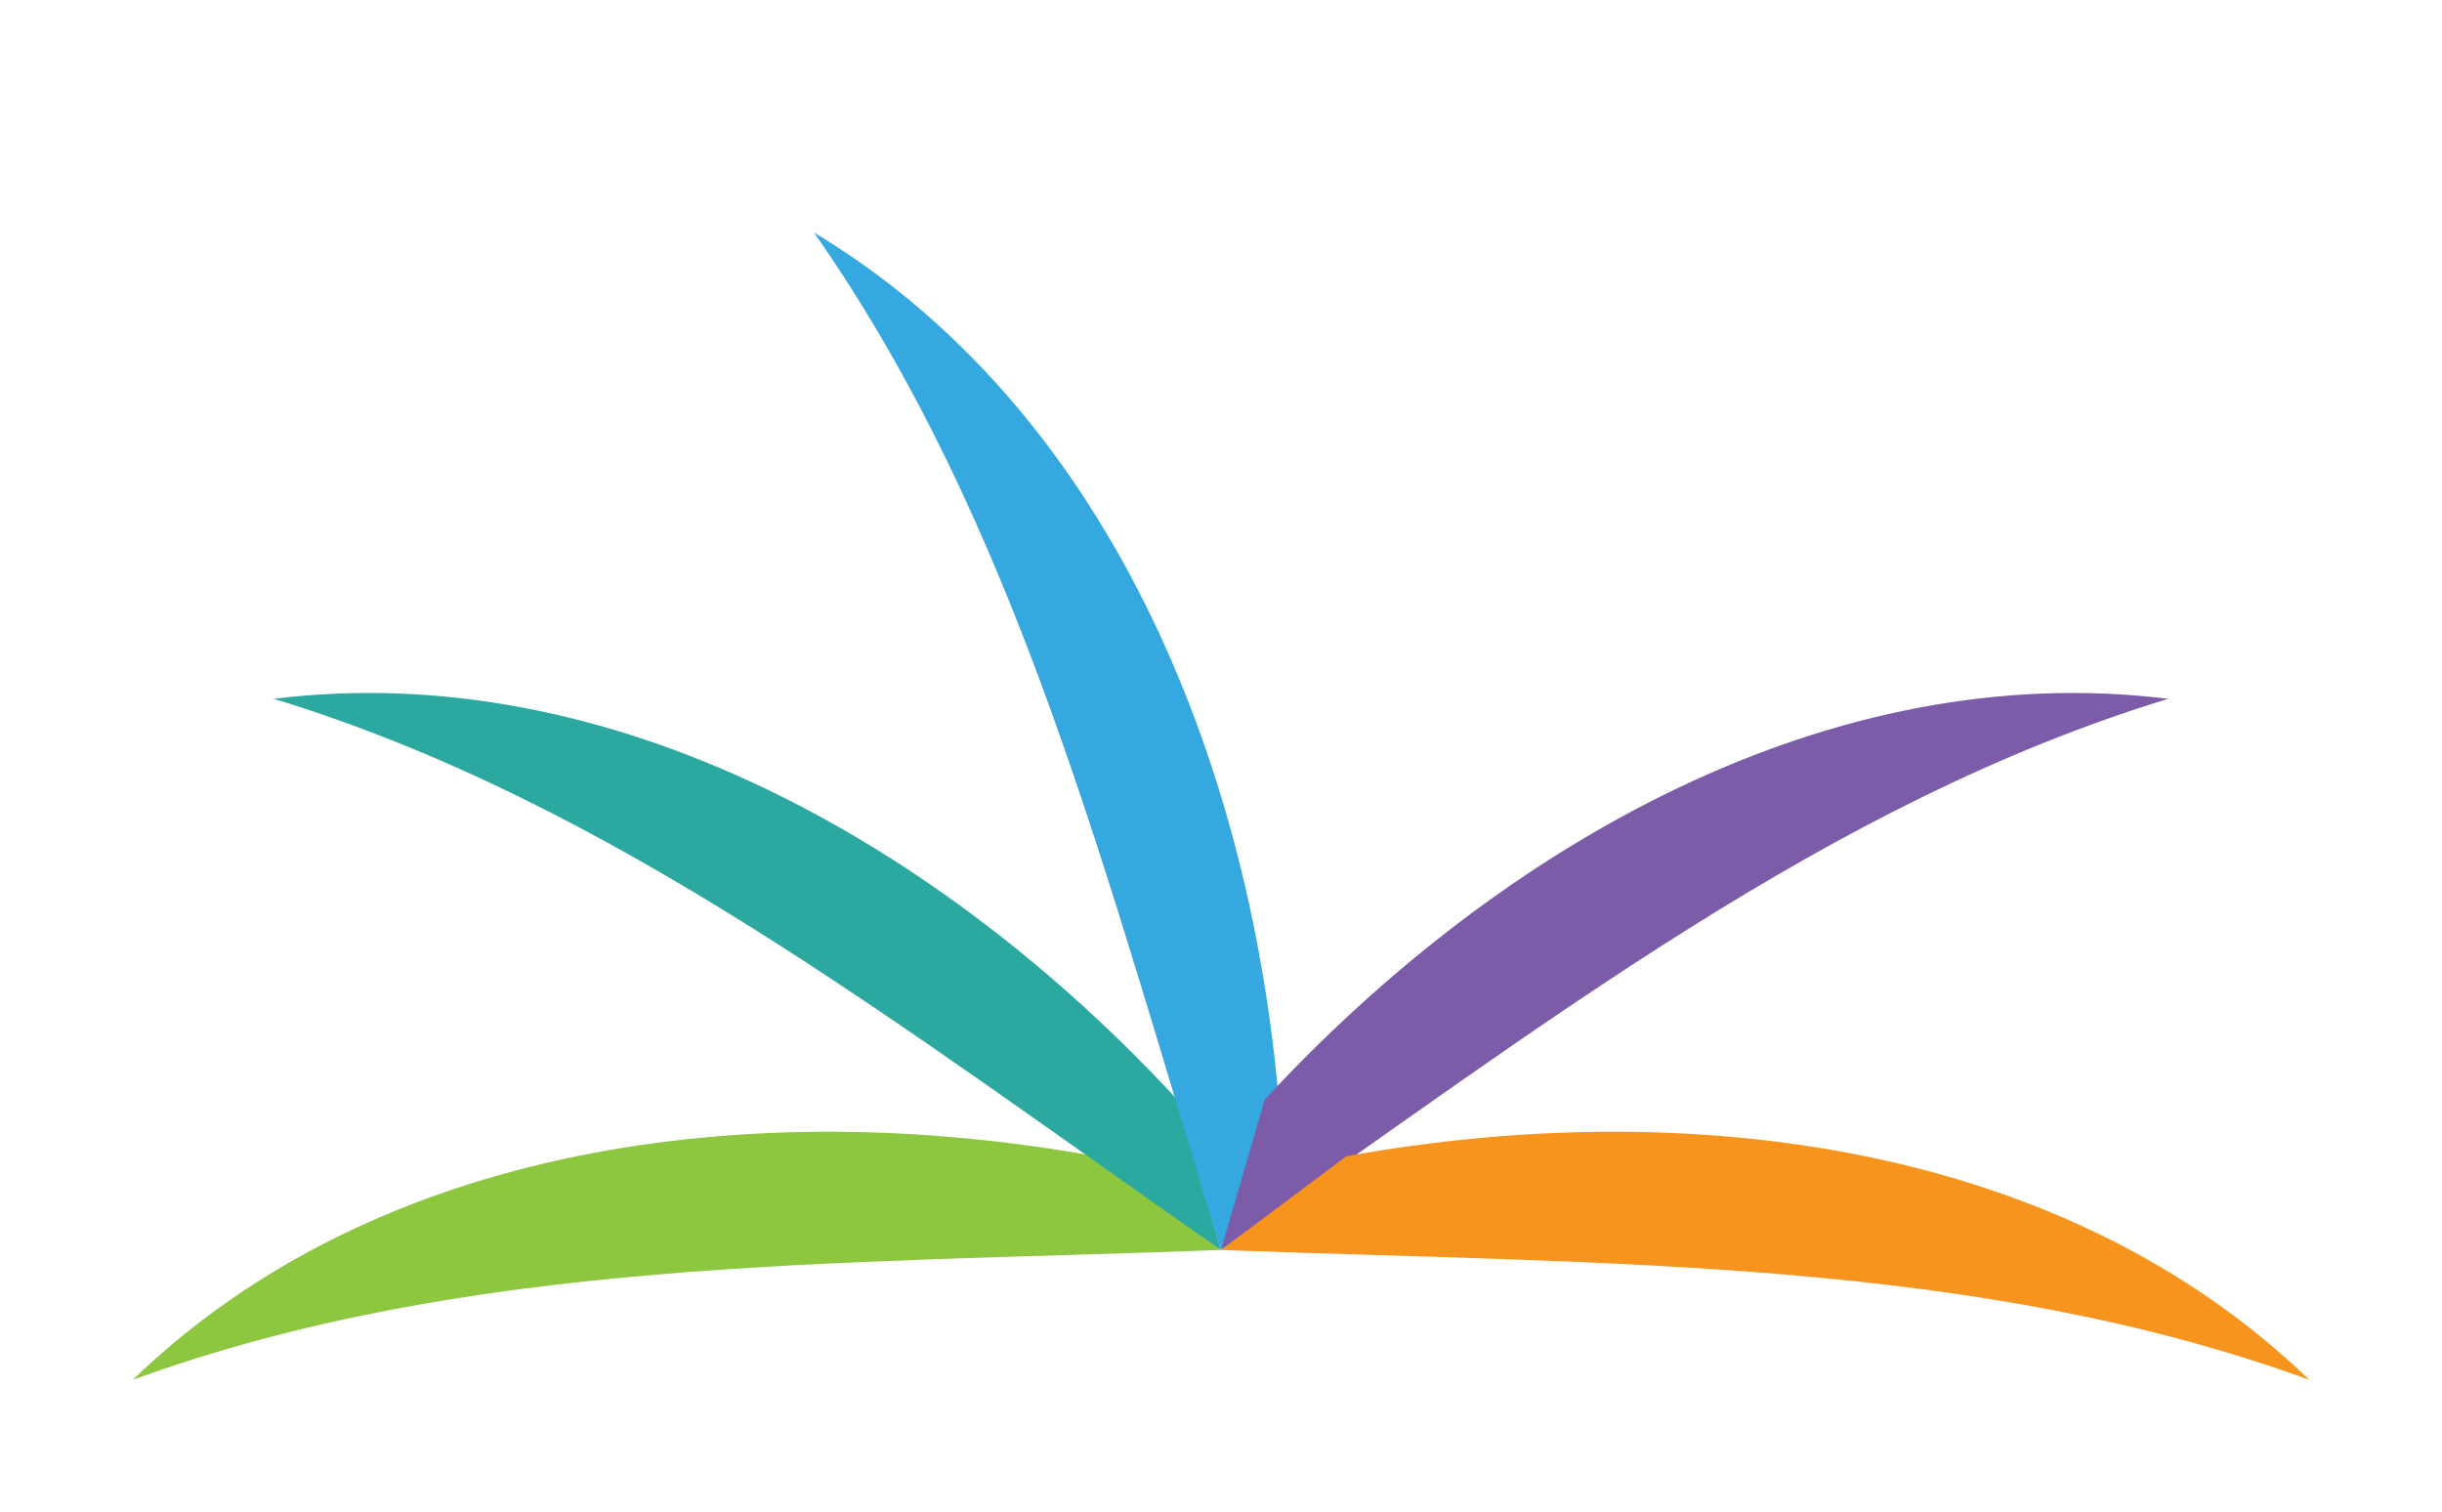
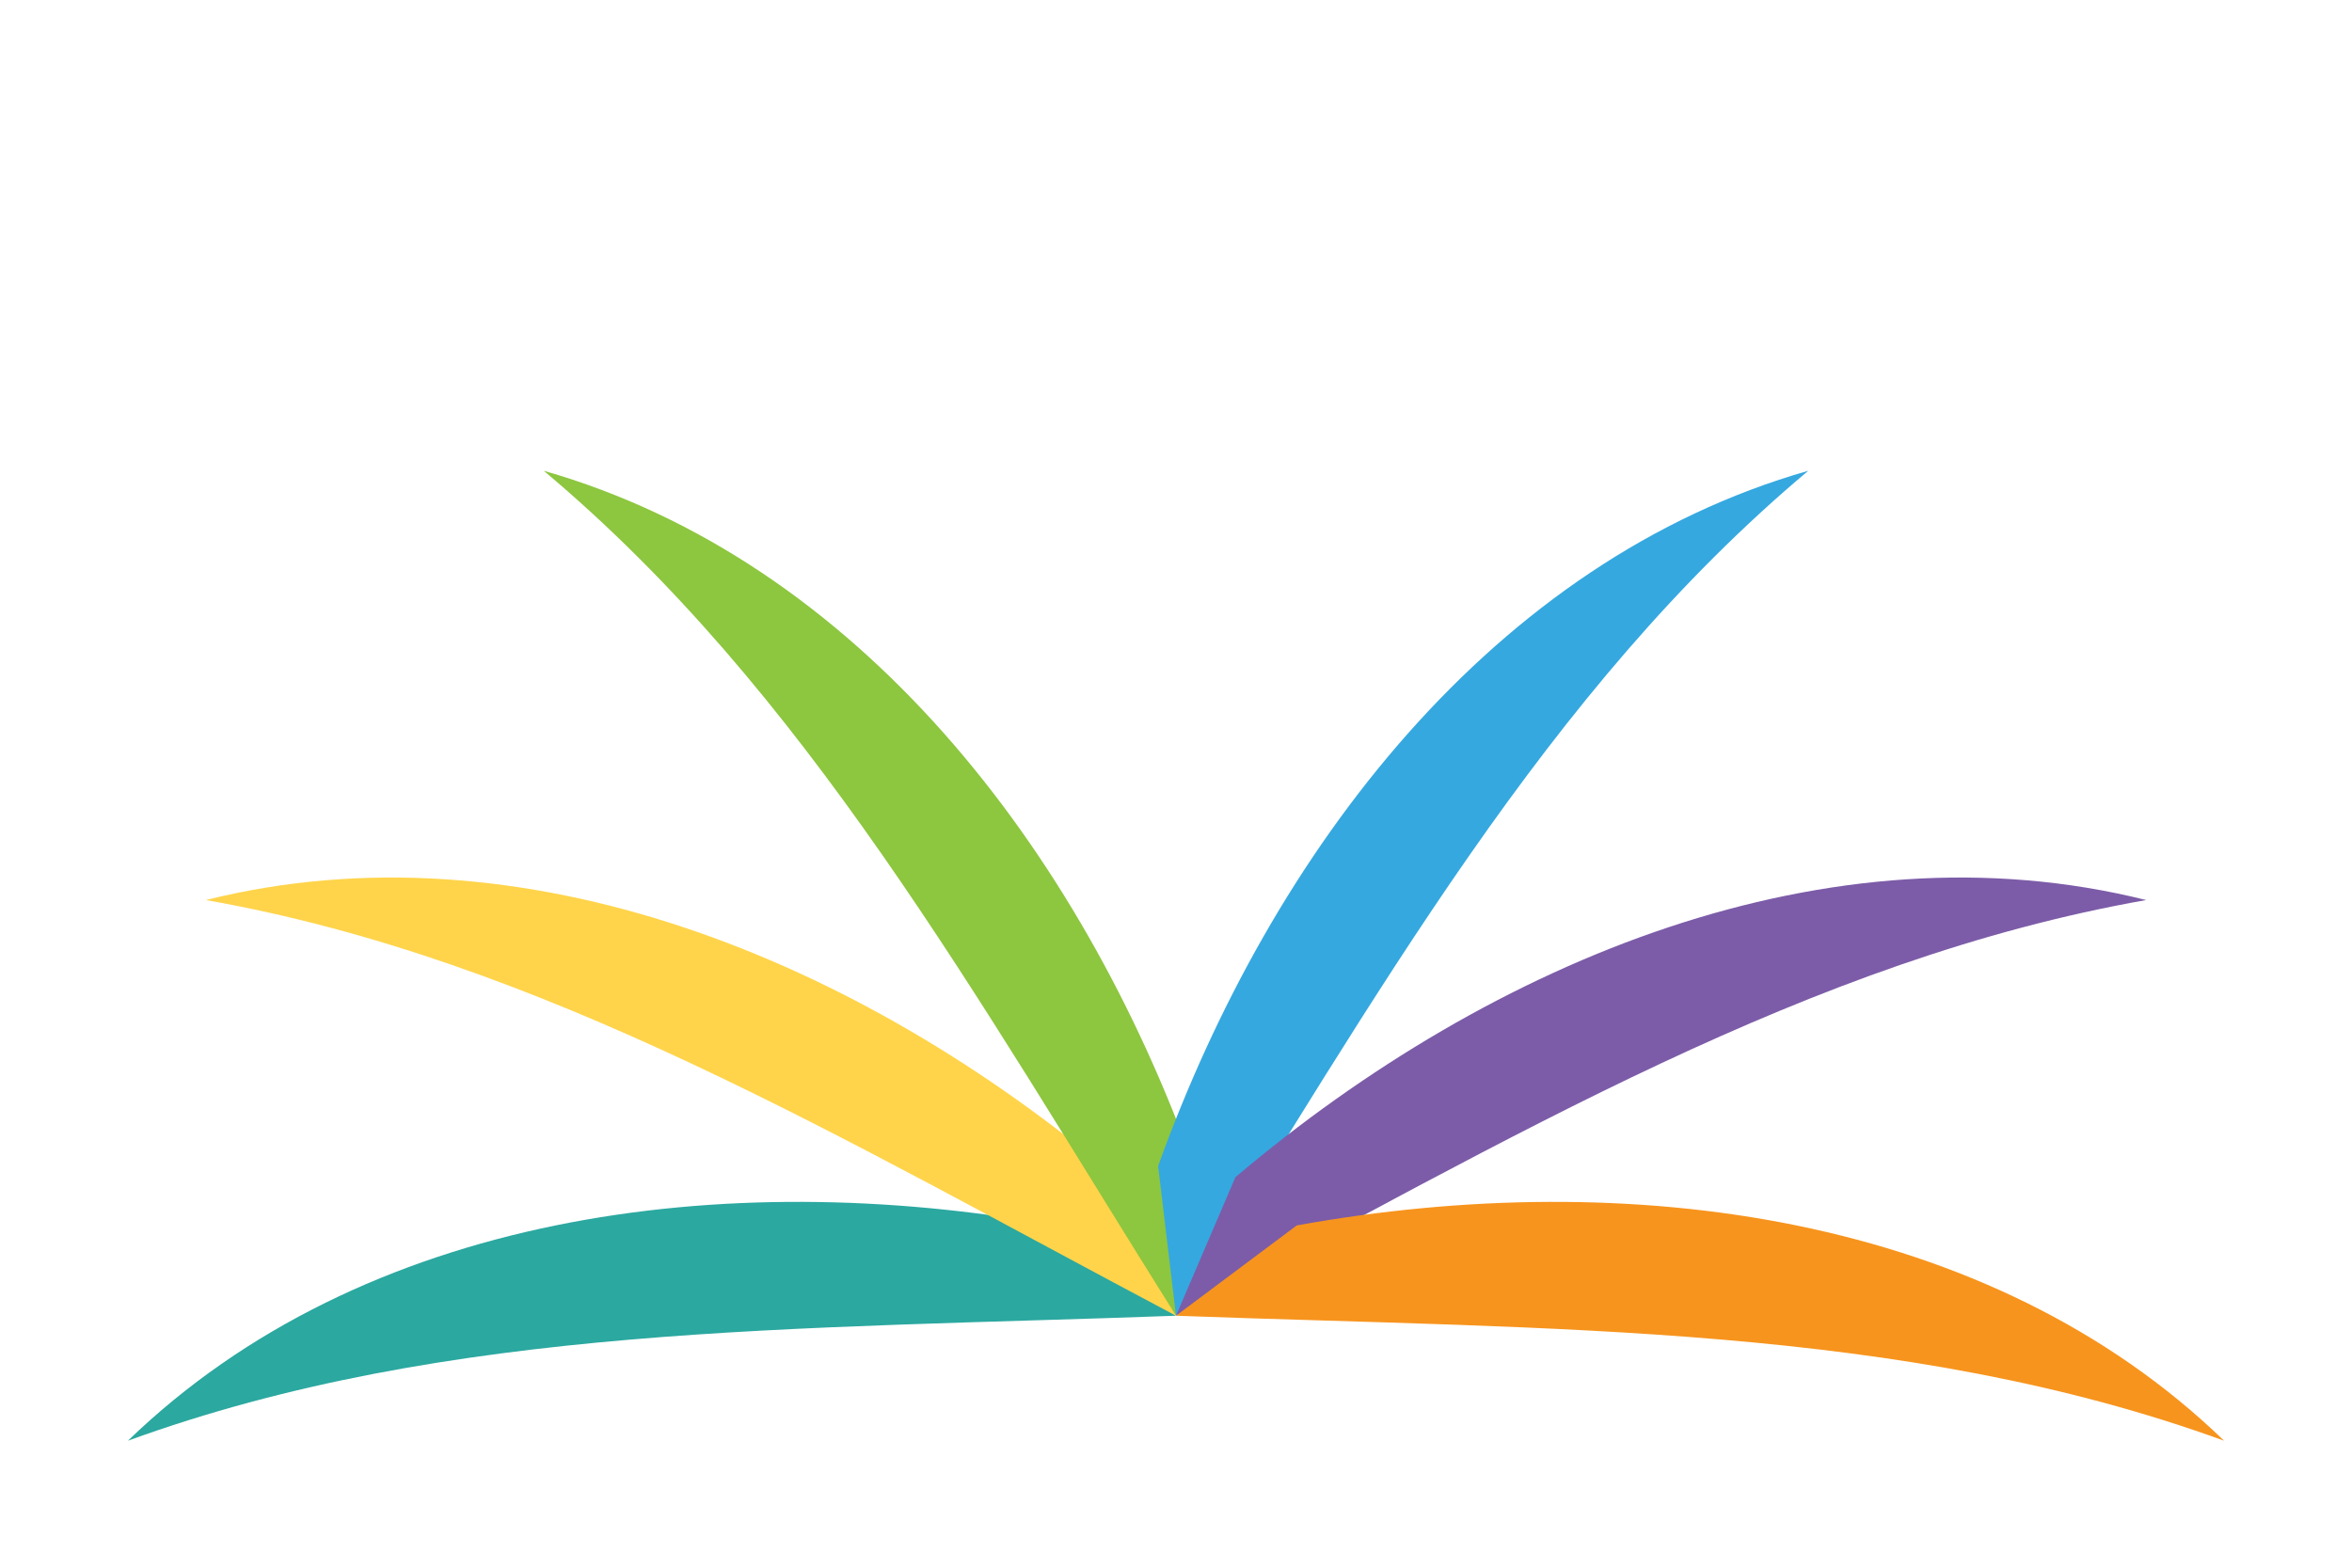
- <svg xmlns="http://www.w3.org/2000/svg" viewBox="8 12 84 52">
-   <path fill="#8DC63F" transform="rotate(-75 50 55)" d="M50 55 C 46 42 43 30 36 20 C 46 26 51 38 52 50 Z" />
-   <path fill="#2BA8A0" transform="rotate(-38 50 55)" d="M50 55 C 46 42 43 30 36 20 C 46 26 51 38 52 50 Z" />
-   <path fill="#35A8E0" d="M50 55 C 46 42 43 30 36 20 C 46 26 51 38 52 50 Z" />
-   <path fill="#7C5CA8" transform="rotate(38 50 55)" d="M50 55 C 54 42 57 30 64 20 C 54 26 49 38 48 50 Z" />
+ <svg xmlns="http://www.w3.org/2000/svg" viewBox="8 8 84 56">
+   <path fill="#2BA8A0" transform="rotate(-75 50 55)" d="M50 55 C 46 42 43 30 36 20 C 46 26 51 38 52 50 Z" />
+   <path fill="#FFD44A" transform="rotate(-45 50 55)" d="M50 55 C 46 42 43 30 36 20 C 46 26 51 38 52 50 Z" />
+   <path fill="#8DC63F" transform="rotate(-15 50 55)" d="M50 55 C 46 42 43 30 36 20 C 46 26 51 38 52 50 Z" />
+   <path fill="#35A8E0" transform="rotate(15 50 55)" d="M50 55 C 54 42 57 30 64 20 C 54 26 49 38 48 50 Z" />
+   <path fill="#7C5CA8" transform="rotate(45 50 55)" d="M50 55 C 54 42 57 30 64 20 C 54 26 49 38 48 50 Z" />
  <path fill="#F7941D" transform="rotate(75 50 55)" d="M50 55 C 54 42 57 30 64 20 C 54 26 49 38 48 50 Z" />
</svg>
